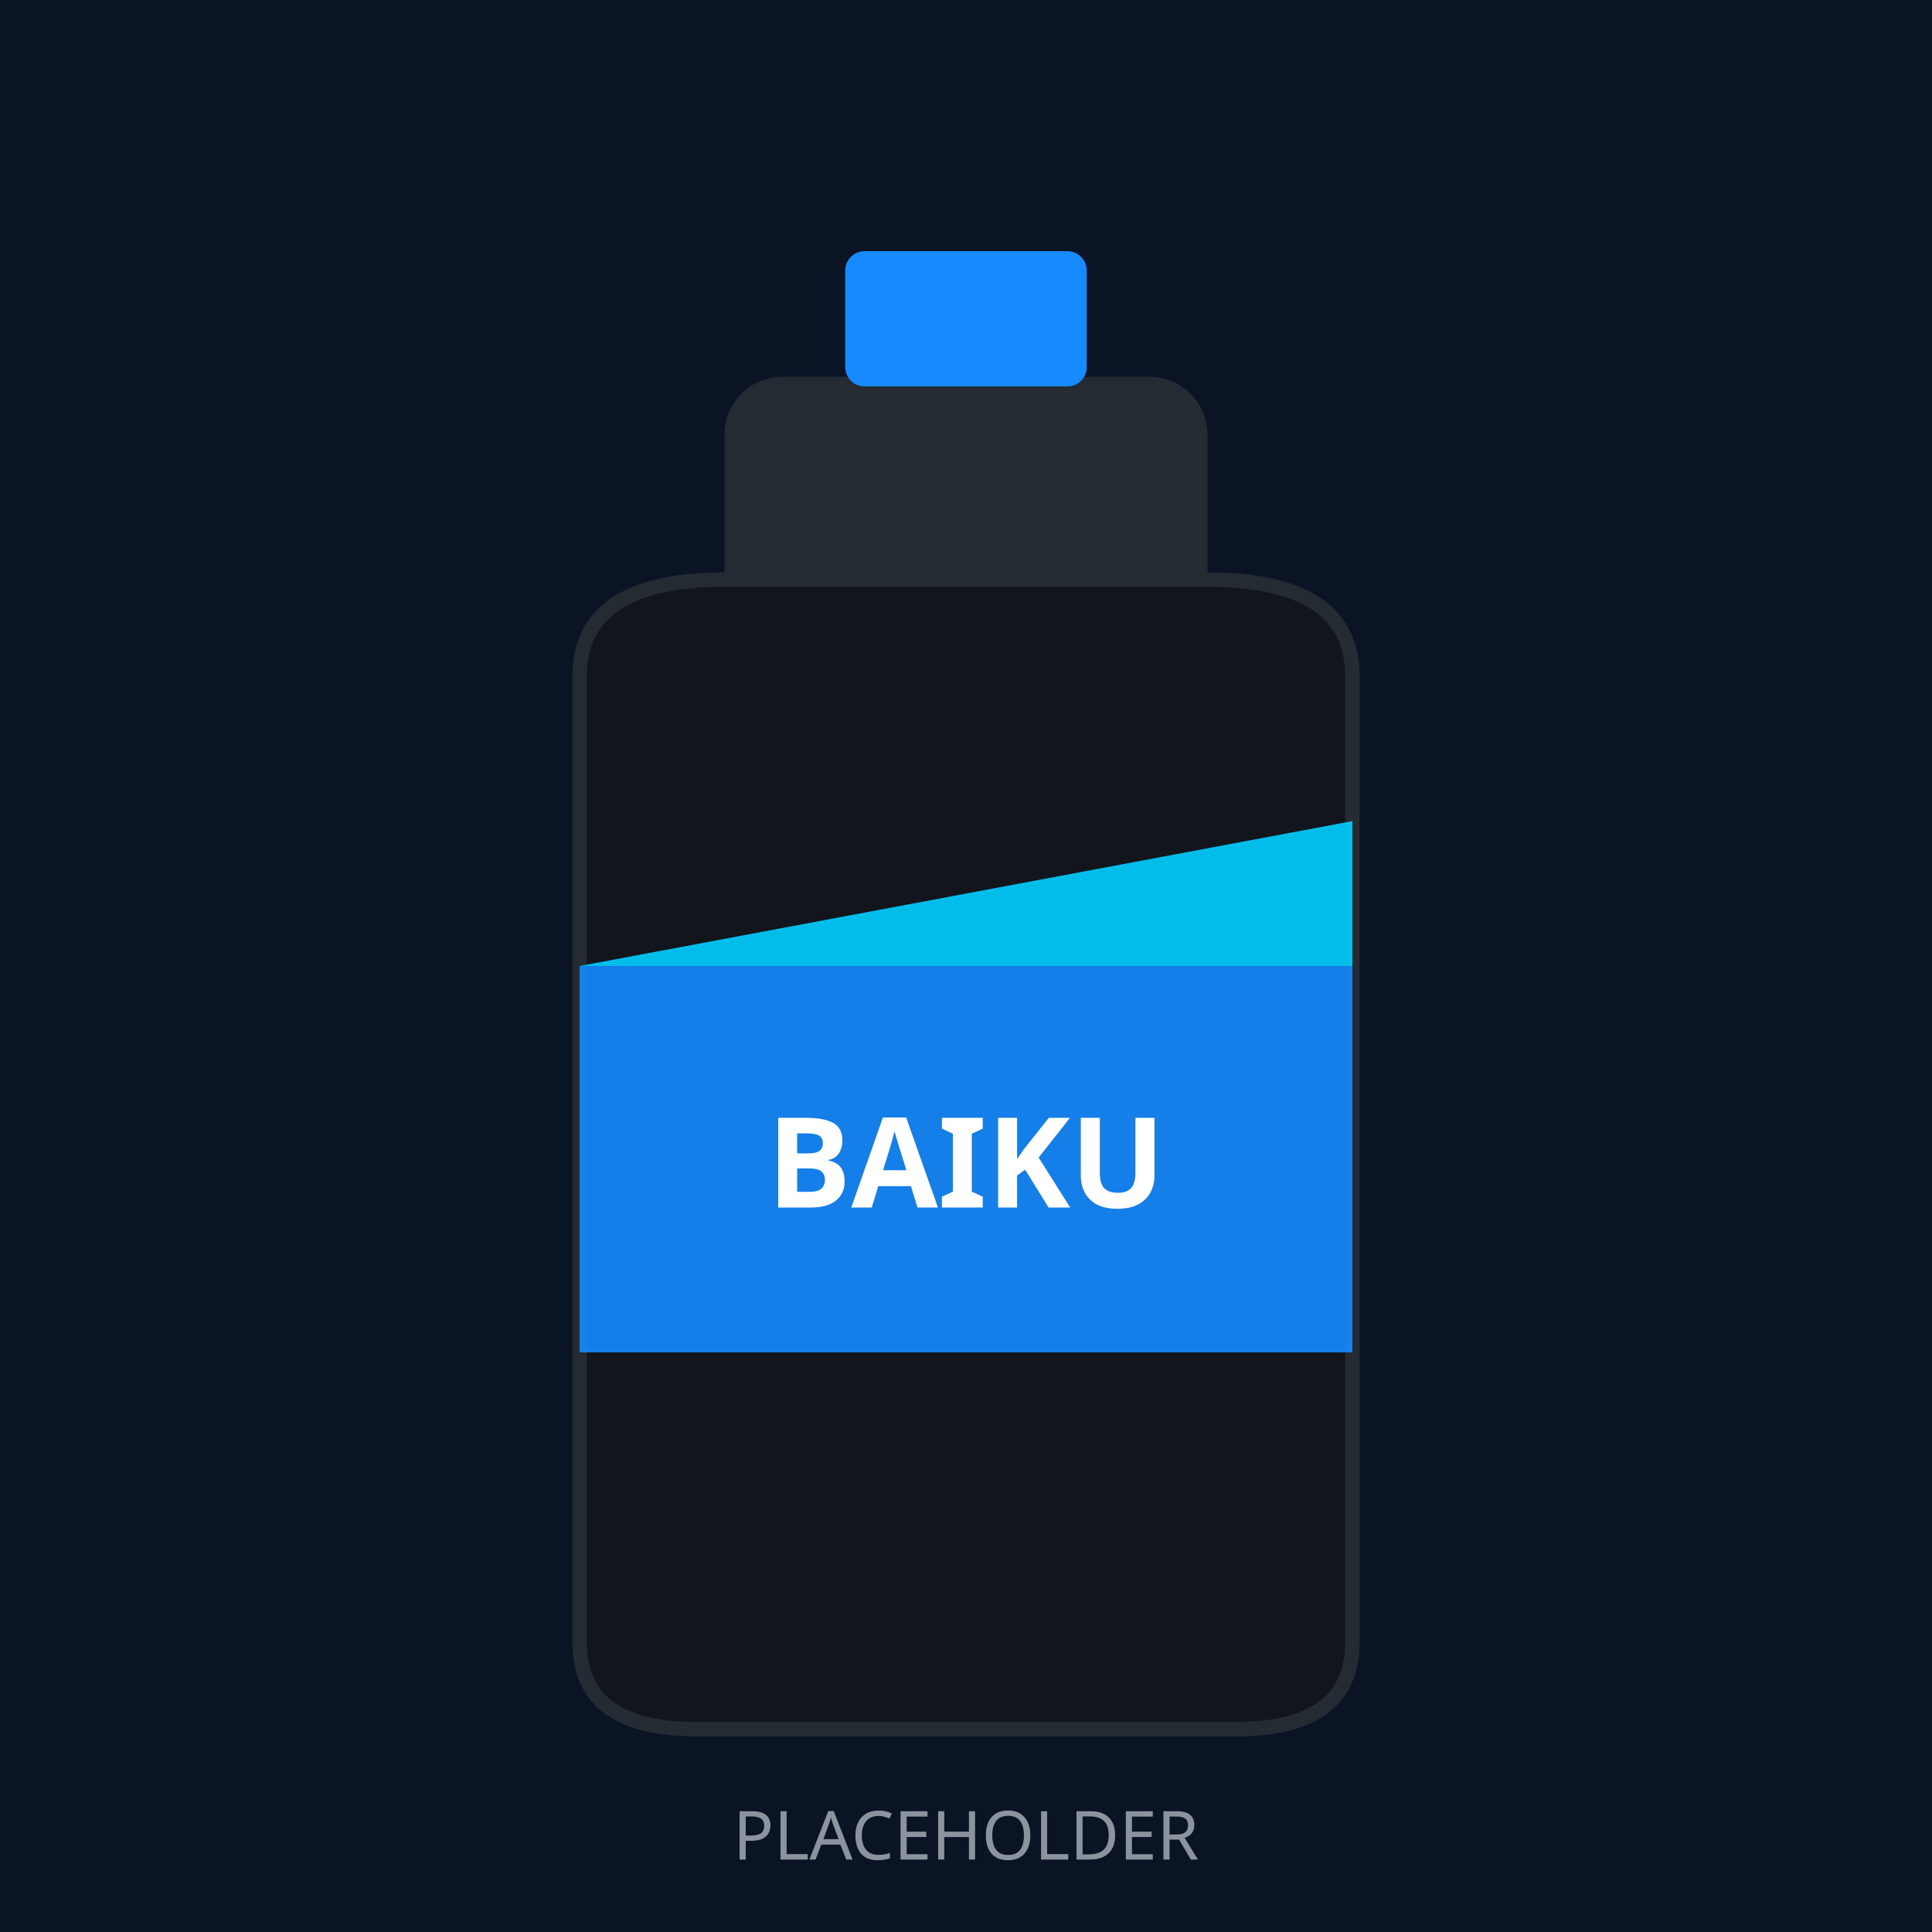
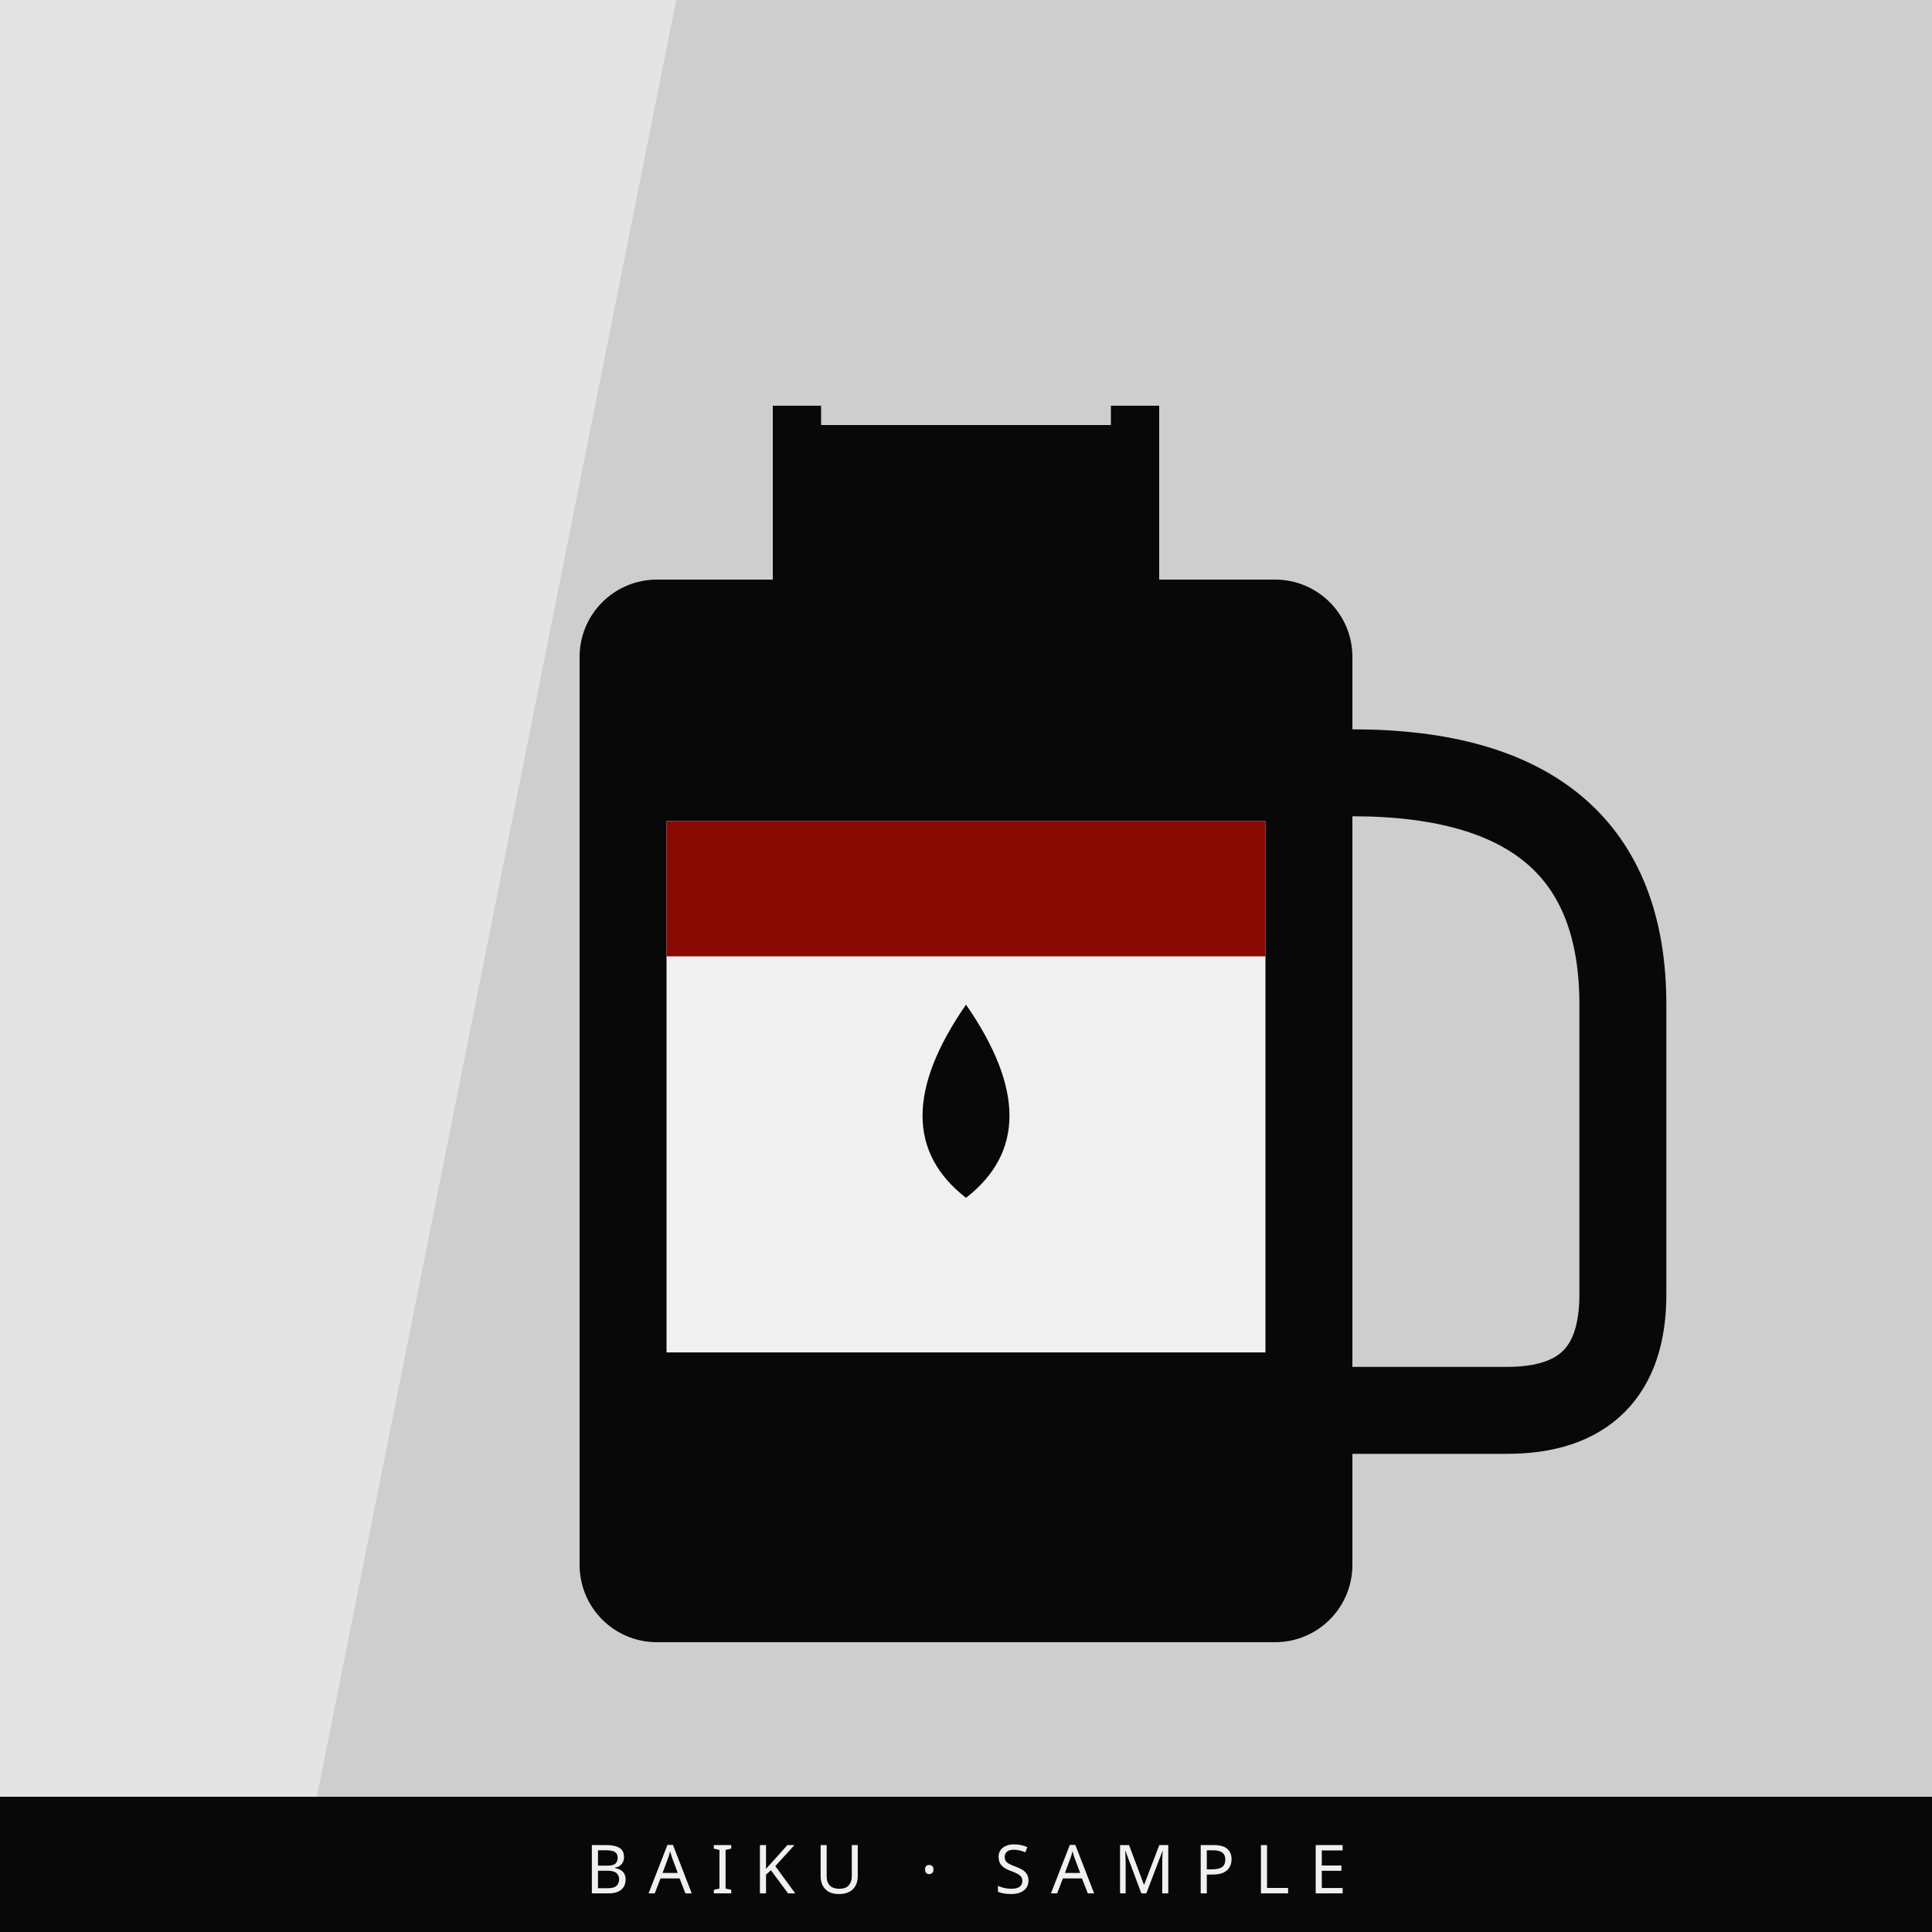
- <svg xmlns="http://www.w3.org/2000/svg" viewBox="0 0 400 400">
-   <rect width="400" height="400" fill="#0b1424" />
-   <path d="M150 120h100v-30a12 12 0 0 0-12-12h-76a12 12 0 0 0-12 12z" fill="#252b33" />
-   <rect x="175" y="52" width="50" height="28" rx="4" fill="#168bff" />
-   <path d="M120 140q0-20 30-20h100q30 0 30 20v200q0 18-24 18H144q-24 0-24-18z" fill="#12161c" stroke="#252b33" stroke-width="3" />
-   <rect x="120" y="200" width="160" height="80" fill="#168bff" fill-opacity="0.9" />
-   <path d="M120 200l160-30v30z" fill="#00cfff" fill-opacity="0.9" />
-   <text x="200" y="250" fill="#fff" font-size="26" font-weight="700" font-family="sans-serif" text-anchor="middle">BAIKU</text>
-   <text x="200" y="385" fill="#8b949e" font-size="14" font-family="sans-serif" text-anchor="middle">PLACEHOLDER</text>
+ <svg xmlns="http://www.w3.org/2000/svg" viewBox="0 0 400 400" role="img">
+   <rect width="400" height="400" fill="#E4E4E4" />
+   <polygon points="140,0 400,0 400,400 60,400" fill="#CECECE" />
+   <rect x="120" y="120" width="160" height="220" rx="16" fill="#080808" />
+   <rect x="160" y="84" width="80" height="44" fill="#080808" />
+   <rect x="170" y="58" width="60" height="30" fill="#CECECE" />
+   <path d="M280 160 q56 0 56 48 v60 q0 24 -24 24 h-32" fill="none" stroke="#080808" stroke-width="18" />
+   <rect x="138" y="170" width="124" height="110" fill="#F0F0F0" />
+   <rect x="138" y="170" width="124" height="28" fill="#880A03" />
+   <path d="M200 208 q-18 26 0 40 q18 -14 0 -40z" fill="#080808" />
+   <rect x="0" y="372" width="400" height="28" fill="#080808" />
+   <text x="200" y="392" text-anchor="middle" font-family="Anton,Impact,sans-serif" font-size="14" letter-spacing="4" fill="#F0F0F0">BAIKU · SAMPLE</text>
</svg>
